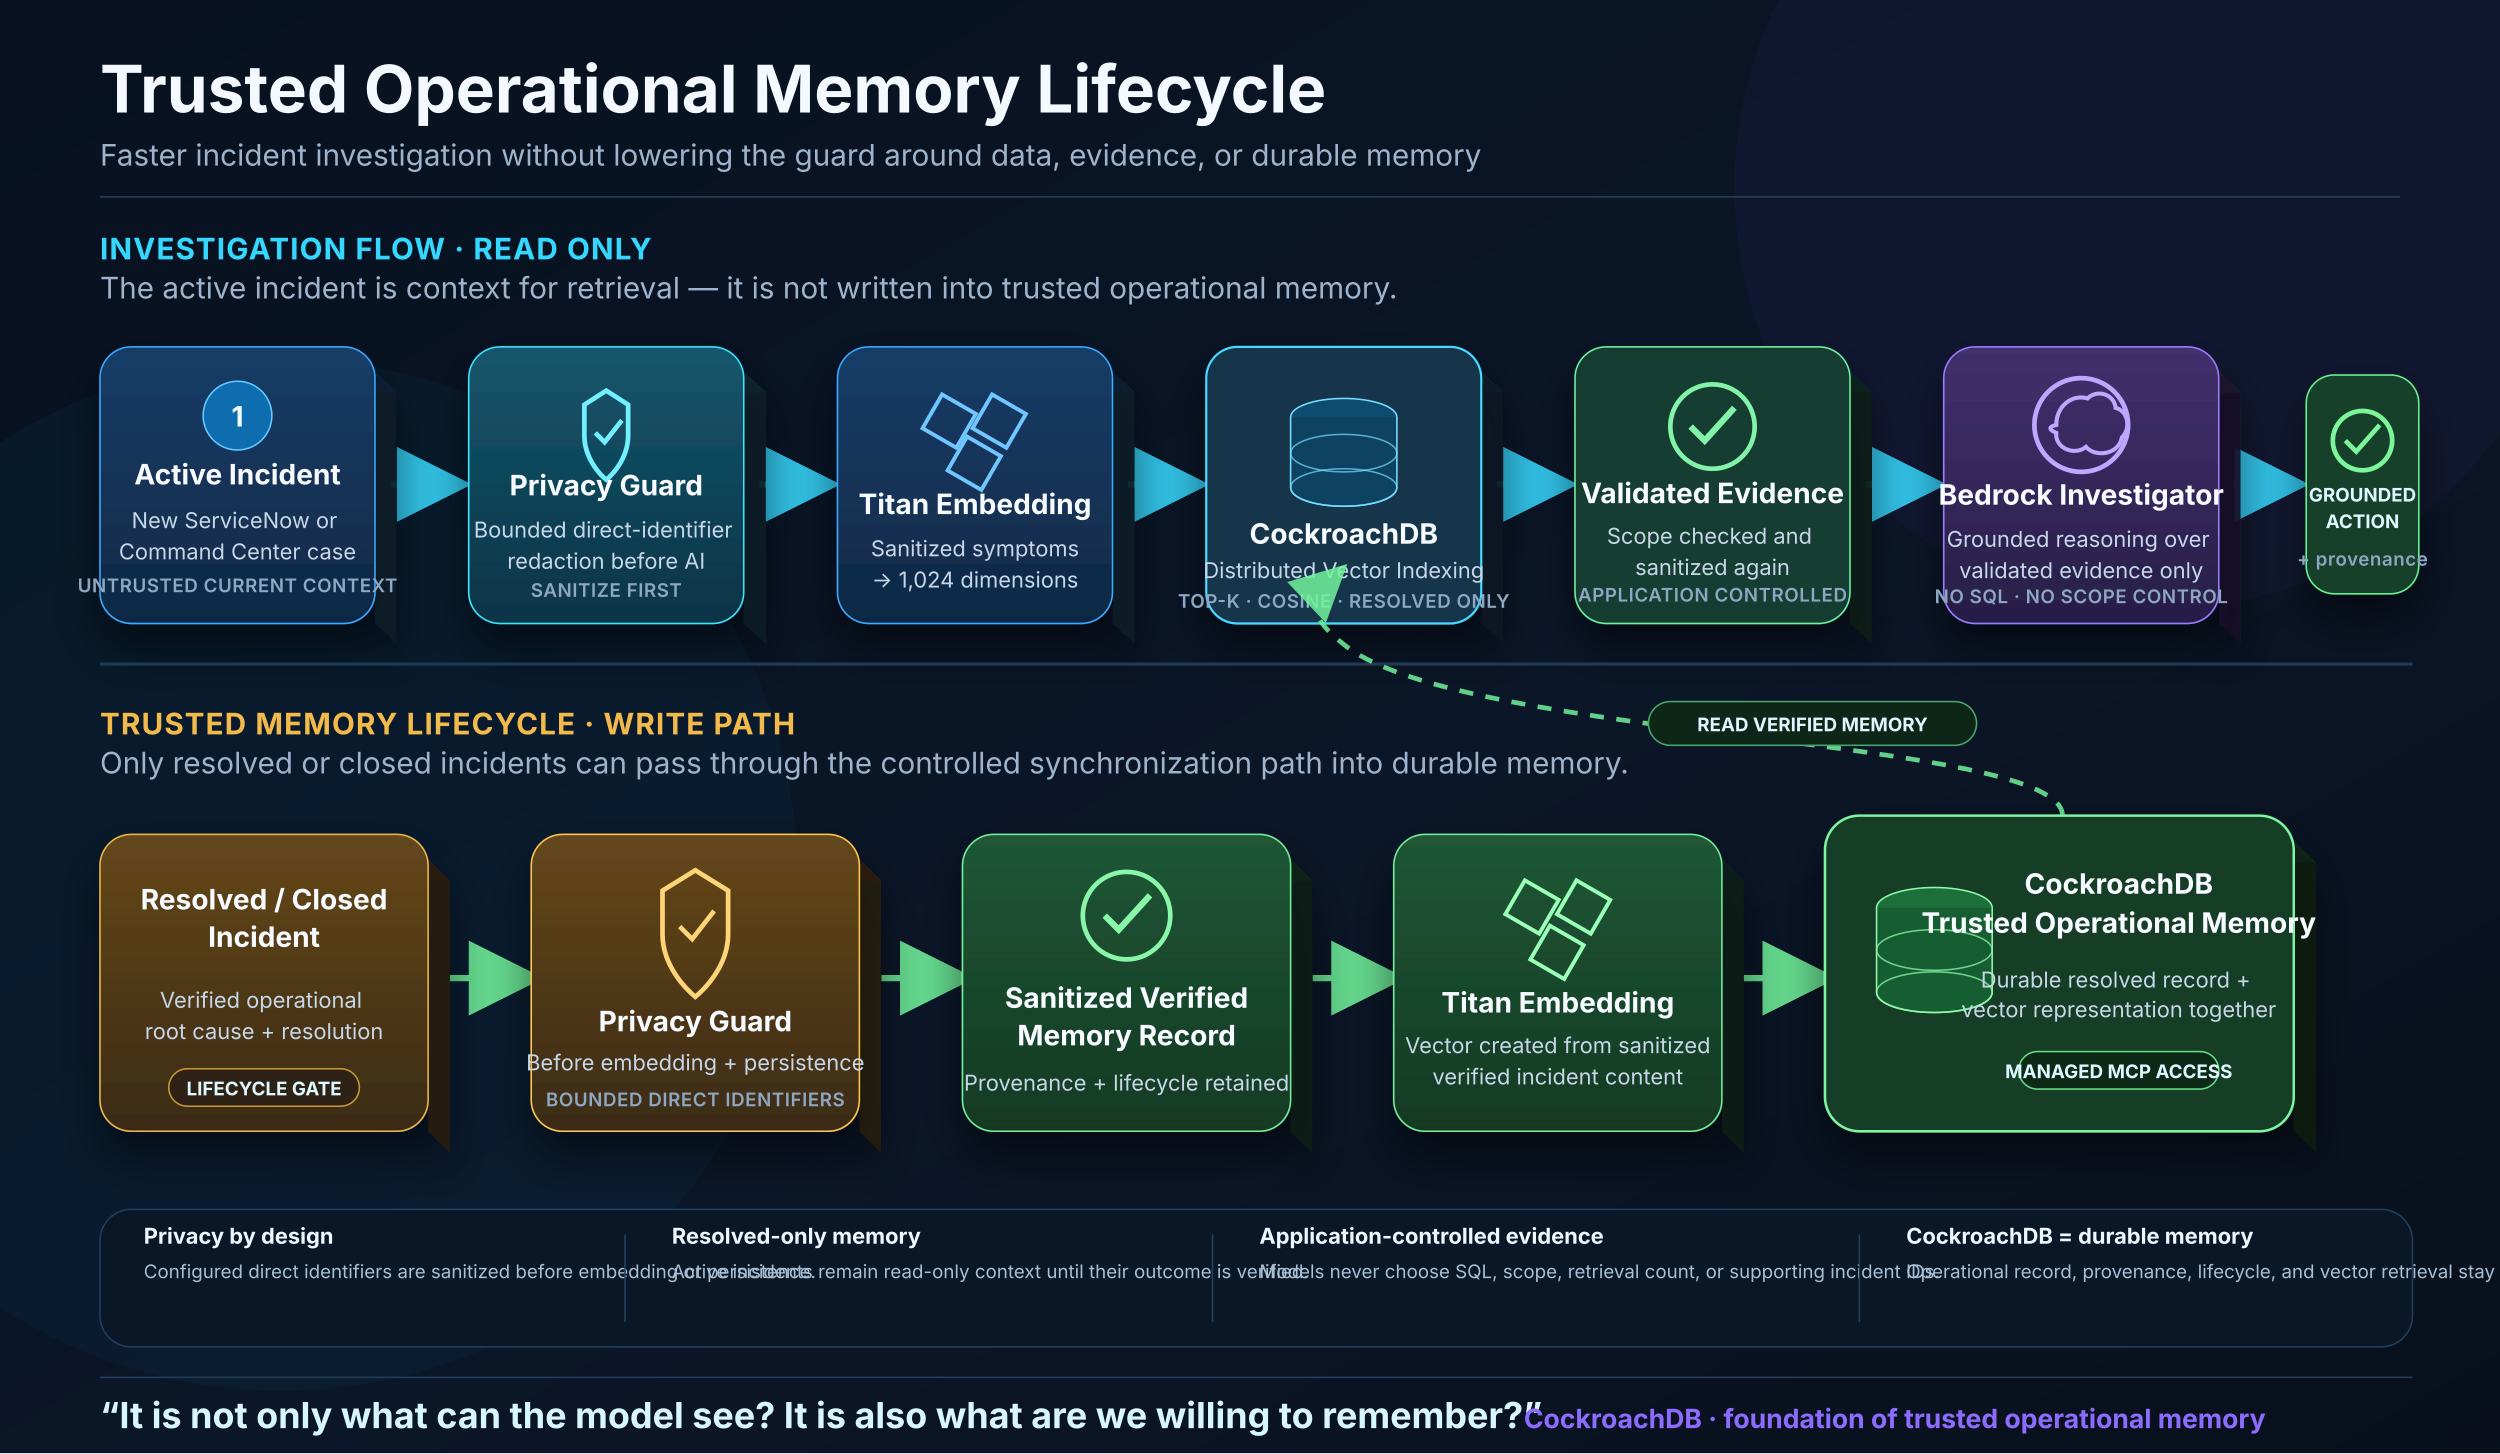
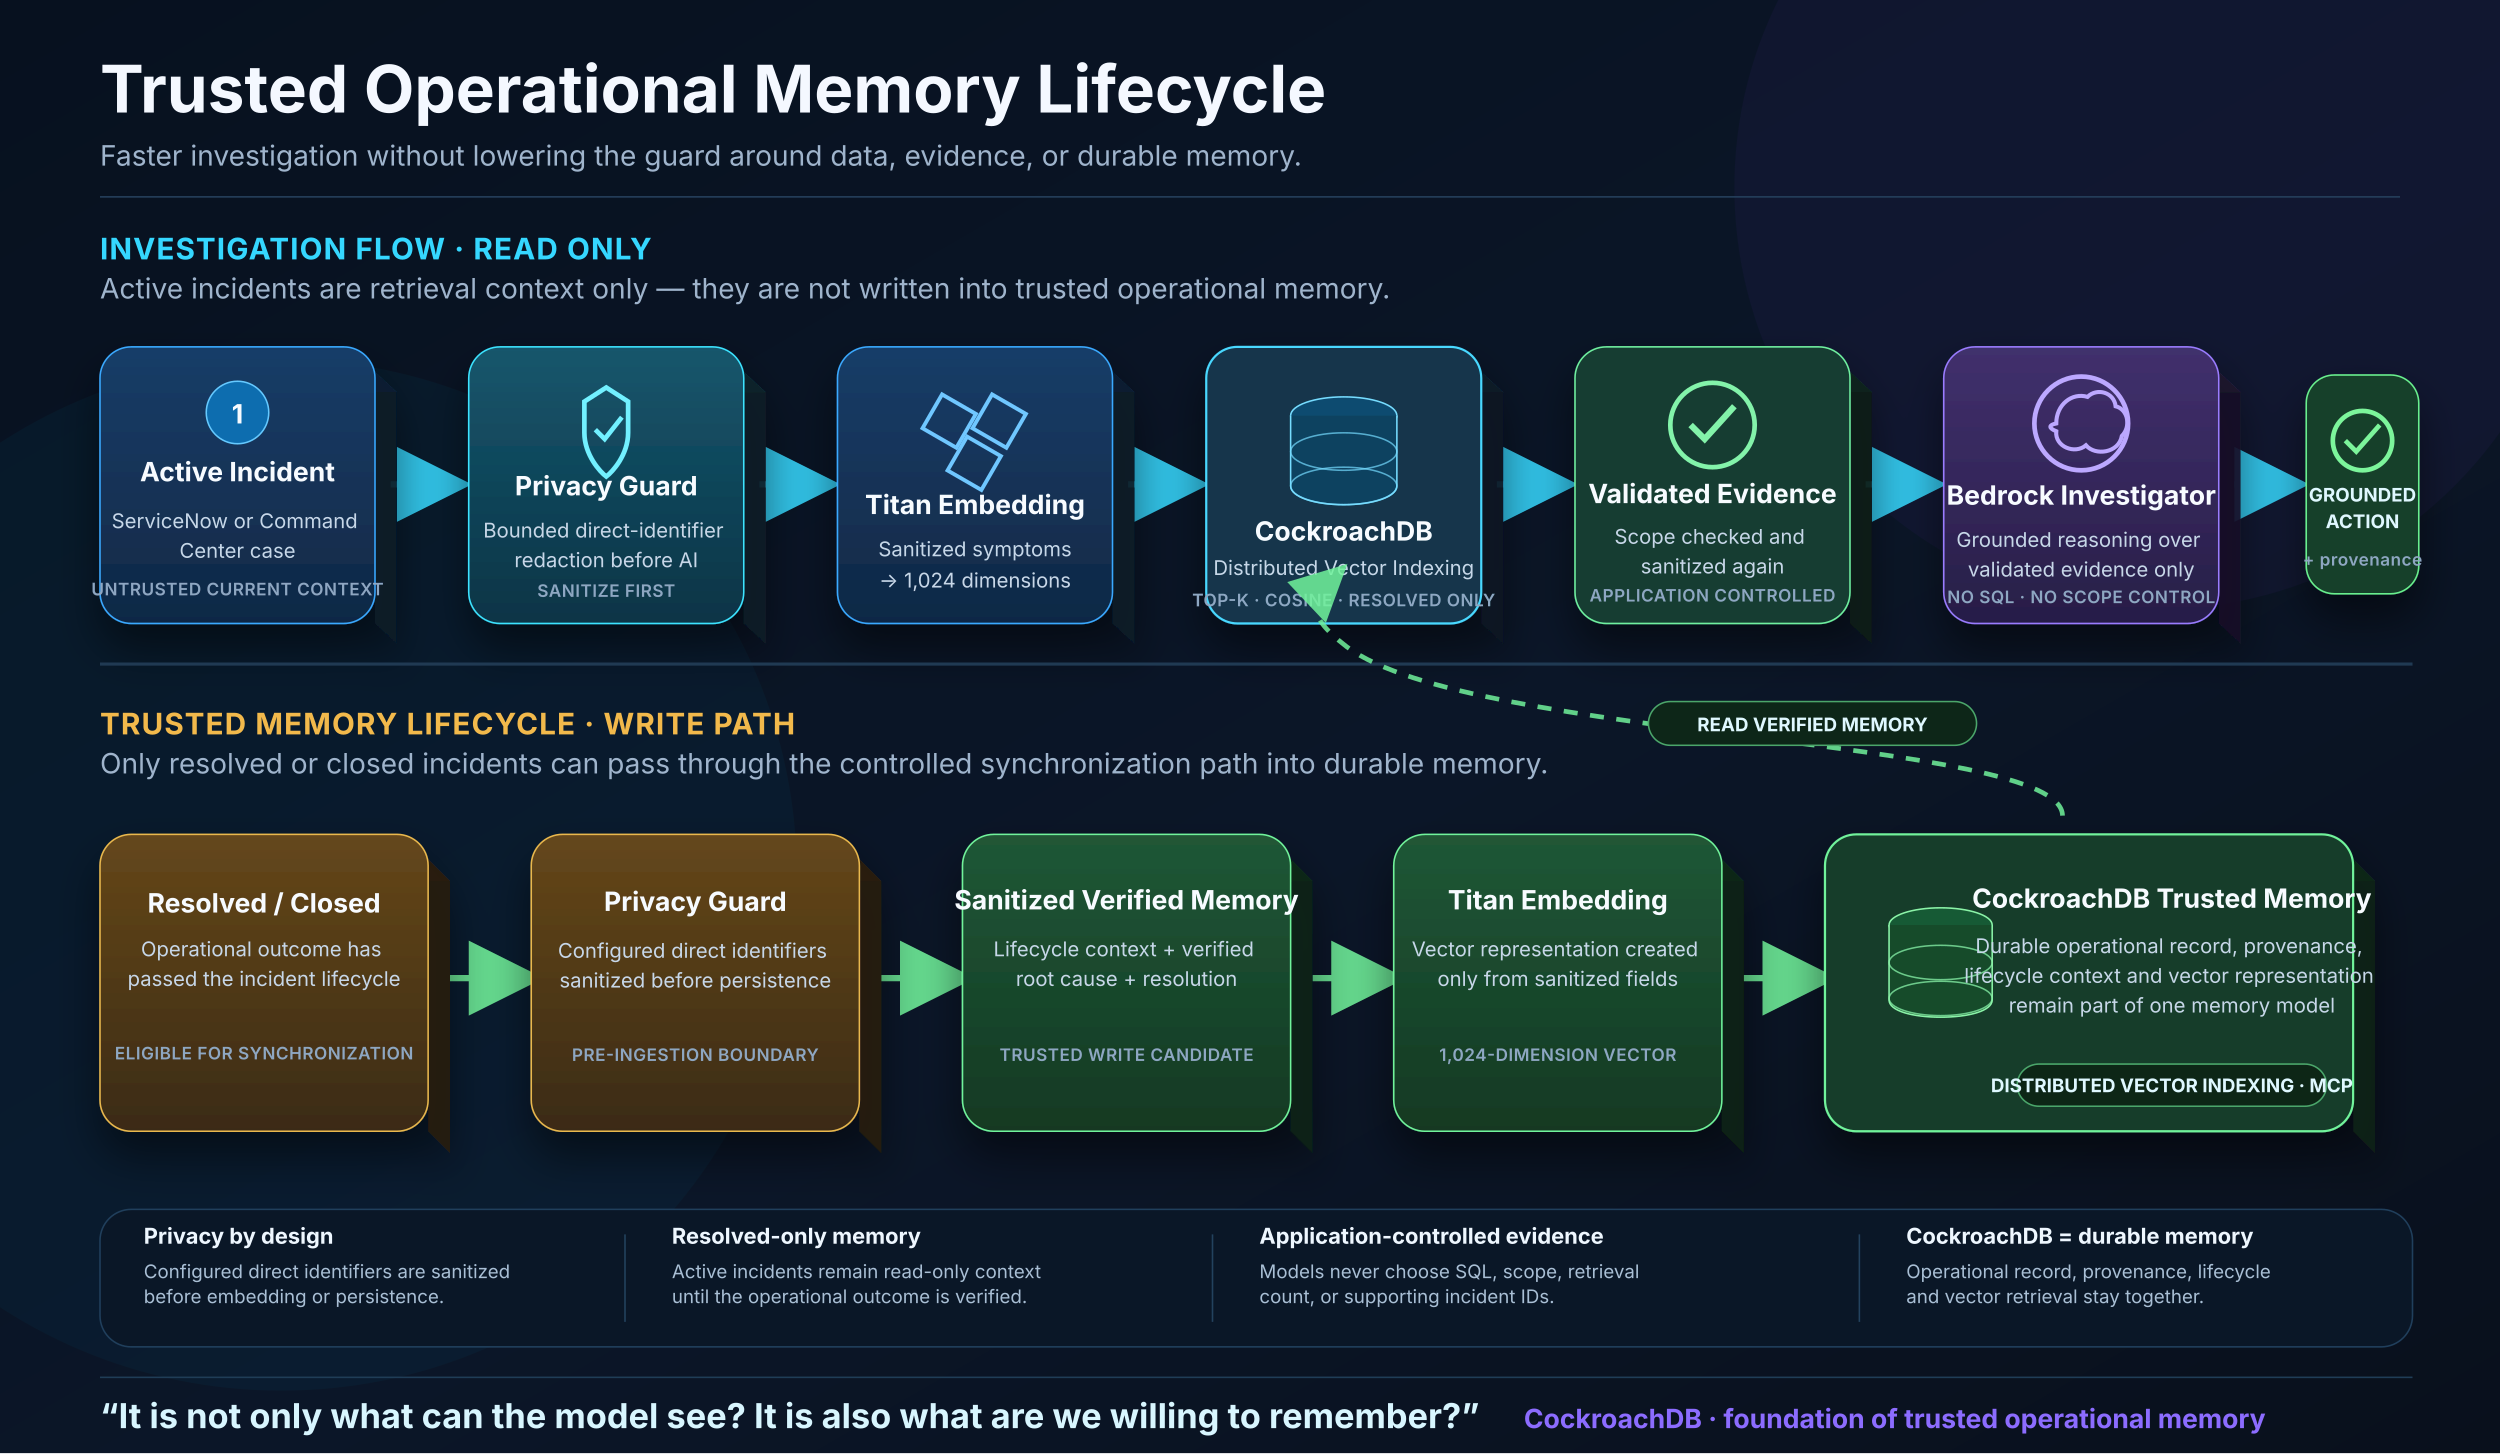
<svg xmlns="http://www.w3.org/2000/svg" width="1600" height="930" viewBox="0 0 1600 930" role="img" aria-labelledby="title desc">
  <defs>
    <linearGradient id="bg" x1="0" y1="0" x2="1" y2="1">
      <stop offset="0" stop-color="#07111f" />
      <stop offset="0.55" stop-color="#0b1628" />
      <stop offset="1" stop-color="#09101c" />
    </linearGradient>
    <linearGradient id="blue" x1="0" y1="0" x2="0" y2="1">
      <stop offset="0" stop-color="#173d68" />
      <stop offset="1" stop-color="#102845" />
    </linearGradient>
    <linearGradient id="cyan" x1="0" y1="0" x2="0" y2="1">
      <stop offset="0" stop-color="#14566c" />
      <stop offset="1" stop-color="#0d3446" />
    </linearGradient>
    <linearGradient id="amber" x1="0" y1="0" x2="0" y2="1">
      <stop offset="0" stop-color="#65471a" />
      <stop offset="1" stop-color="#3b2b16" />
    </linearGradient>
    <linearGradient id="green" x1="0" y1="0" x2="0" y2="1">
      <stop offset="0" stop-color="#205736" />
      <stop offset="1" stop-color="#123923" />
    </linearGradient>
    <linearGradient id="purple" x1="0" y1="0" x2="0" y2="1">
      <stop offset="0" stop-color="#41306d" />
      <stop offset="1" stop-color="#271e47" />
    </linearGradient>
-     <filter id="shadow" x="-30%" y="-30%" width="160%" height="180%">
-       <feDropShadow dx="0" dy="16" stdDeviation="14" flood-color="#000" flood-opacity="0.5" />
-     </filter>
-     <filter id="glow" x="-50%" y="-50%" width="200%" height="200%">
-       <feGaussianBlur stdDeviation="5" result="b" />
-       <feMerge>
-         <feMergeNode in="b" />
-         <feMergeNode in="SourceGraphic" />
-       </feMerge>
+     <filter id="shadow" x="-30%" y="-30%" width="170%" height="190%">
+       <feDropShadow dx="0" dy="16" stdDeviation="14" flood-color="#000" flood-opacity="0.48" />
    </filter>
    <marker id="arrowCyan" markerWidth="12" markerHeight="12" refX="10" refY="6" orient="auto">
      <path d="M0,0 L12,6 L0,12 z" fill="#36d9ff" />
    </marker>
    <marker id="arrowGreen" markerWidth="12" markerHeight="12" refX="10" refY="6" orient="auto">
      <path d="M0,0 L12,6 L0,12 z" fill="#71f39b" />
    </marker>
    <style>
      .title{font:700 42px Inter,Segoe UI,Arial,sans-serif;fill:#f4f8ff}
-       .subtitle{font:400 19px Inter,Segoe UI,Arial,sans-serif;fill:#9fb4cc}
+       .subtitle{font:400 18px Inter,Segoe UI,Arial,sans-serif;fill:#9fb4cc}
      .lane{font:700 19px Inter,Segoe UI,Arial,sans-serif;letter-spacing:.7px}
-       .cardTitle{font:700 18px Inter,Segoe UI,Arial,sans-serif;fill:#f7fbff;text-anchor:middle}
-       .cardBody{font:400 14px Inter,Segoe UI,Arial,sans-serif;fill:#c7d7e8;text-anchor:middle}
-       .micro{font:600 12px Inter,Segoe UI,Arial,sans-serif;fill:#8ea7c2;text-anchor:middle;letter-spacing:.35px}
+       .cardTitle{font:700 17px Inter,Segoe UI,Arial,sans-serif;fill:#f7fbff;text-anchor:middle}
+       .cardBody{font:400 13px Inter,Segoe UI,Arial,sans-serif;fill:#c7d7e8;text-anchor:middle}
+       .micro{font:600 11px Inter,Segoe UI,Arial,sans-serif;fill:#8ea7c2;text-anchor:middle;letter-spacing:.3px}
      .pill{font:700 12px Inter,Segoe UI,Arial,sans-serif;fill:#dff8ff;text-anchor:middle}
      .principleTitle{font:700 14px Inter,Segoe UI,Arial,sans-serif;fill:#eef7ff}
      .principleBody{font:400 12px Inter,Segoe UI,Arial,sans-serif;fill:#a9bfd5}
-       .quote{font:700 23px Inter,Segoe UI,Arial,sans-serif;fill:#d8f6ff}
+       .quote{font:700 22px Inter,Segoe UI,Arial,sans-serif;fill:#d8f6ff}
    </style>
  </defs>
  <rect width="1600" height="930" fill="url(#bg)" />
  <circle cx="1380" cy="120" r="270" fill="#3a1f7a" opacity="0.12" />
  <circle cx="180" cy="560" r="330" fill="#006b86" opacity="0.08" />
  <text x="64" y="72" class="title">Trusted Operational Memory Lifecycle</text>
-   <text x="64" y="106" class="subtitle">Faster incident investigation without lowering the guard around data, evidence, or durable memory</text>
+   <text x="64" y="106" class="subtitle">Faster investigation without lowering the guard around data, evidence, or durable memory.</text>
  <line x1="64" y1="126" x2="1536" y2="126" stroke="#25405c" />
  <text x="64" y="166" class="lane" fill="#35d7ff">INVESTIGATION FLOW · READ ONLY</text>
-   <text x="64" y="191" class="subtitle">The active incident is context for retrieval — it is not written into trusted operational memory.</text>
+   <text x="64" y="191" class="subtitle">Active incidents are retrieval context only — they are not written into trusted operational memory.</text>
  <g stroke="#36d9ff" stroke-width="4" fill="none" marker-end="url(#arrowCyan)" opacity="0.88">
    <path d="M250 310 H294" />
    <path d="M486 310 H530" />
    <path d="M722 310 H766" />
    <path d="M958 310 H1002" />
    <path d="M1194 310 H1238" />
    <path d="M1430 310 H1470" />
  </g>
  <g filter="url(#shadow)">
    <g transform="translate(64 222)">
      <polygon points="12,16 176,16 190,29 26,29" fill="#1b517e" opacity=".55" />
      <polygon points="176,16 190,29 190,190 176,177" fill="#071a2b" opacity=".9" />
-       <rect x="0" y="0" width="176" height="177" rx="20" fill="url(#blue)" stroke="#3aa9ff" />
-       <circle cx="88" cy="44" r="22" fill="#0d6daf" stroke="#65c9ff" />
-       <text x="88" y="51" class="cardTitle">1</text>
-       <text x="88" y="88" class="cardTitle">Active Incident</text>
+       <rect width="176" height="177" rx="20" fill="url(#blue)" stroke="#3aa9ff" />
+       <circle cx="88" cy="42" r="20" fill="#0d6daf" stroke="#65c9ff" />
+       <text x="88" y="49" class="cardTitle">1</text>
+       <text x="88" y="86" class="cardTitle">Active Incident</text>
      <text x="88" y="116" class="cardBody">
-         <tspan x="88">New ServiceNow or</tspan>
-         <tspan x="88" dy="20">Command Center case</tspan>
-       </text>
-       <text x="88" y="157" class="micro">UNTRUSTED CURRENT CONTEXT</text>
+         <tspan x="88">ServiceNow or Command</tspan>
+         <tspan x="88" dy="19">Center case</tspan>
+       </text>
+       <text x="88" y="159" class="micro">UNTRUSTED CURRENT CONTEXT</text>
    </g>
    <g transform="translate(300 222)">
      <polygon points="12,16 176,16 190,29 26,29" fill="#1d6774" opacity=".6" />
      <polygon points="176,16 190,29 190,190 176,177" fill="#071f27" opacity=".9" />
      <rect width="176" height="177" rx="20" fill="url(#cyan)" stroke="#3ce3ff" />
-       <path d="M74 37 l14 -9 14 9 v20 c0 14 -10 25 -14 28 -4 -3 -14 -14 -14 -28z" fill="none" stroke="#72f0ff" stroke-width="3" />
-       <path d="M81 55 l6 6 11 -14" fill="none" stroke="#72f0ff" stroke-width="3" />
+       <path d="M74 35 l14 -9 14 9 v20 c0 14 -10 25 -14 28 -4 -3 -14 -14 -14 -28z" fill="none" stroke="#72f0ff" stroke-width="3" />
+       <path d="M81 53 l6 6 11 -14" fill="none" stroke="#72f0ff" stroke-width="3" />
      <text x="88" y="95" class="cardTitle">Privacy Guard</text>
      <text x="88" y="122" class="cardBody">
        <tspan x="88">Bounded direct-identifier</tspan>
-         <tspan x="88" dy="20">redaction before AI</tspan>
+         <tspan x="88" dy="19">redaction before AI</tspan>
      </text>
      <text x="88" y="160" class="micro">SANITIZE FIRST</text>
    </g>
    <g transform="translate(536 222)">
      <polygon points="12,16 176,16 190,29 26,29" fill="#1b517e" opacity=".55" />
      <polygon points="176,16 190,29 190,190 176,177" fill="#071a2b" opacity=".9" />
      <rect width="176" height="177" rx="20" fill="url(#blue)" stroke="#3aa9ff" />
      <g fill="none" stroke="#6fc7ff" stroke-width="2.5">
        <rect x="59" y="35" width="25" height="25" transform="rotate(30 71.5 47.5)" />
        <rect x="91" y="35" width="25" height="25" transform="rotate(30 103.5 47.5)" />
        <rect x="75" y="62" width="25" height="25" transform="rotate(30 87.5 74.5)" />
      </g>
      <text x="88" y="107" class="cardTitle">Titan Embedding</text>
      <text x="88" y="134" class="cardBody">Sanitized symptoms</text>
      <text x="88" y="154" class="cardBody">→ 1,024 dimensions</text>
    </g>
    <g transform="translate(772 222)">
      <polygon points="12,16 176,16 190,29 26,29" fill="#234d67" opacity=".7" />
      <polygon points="176,16 190,29 190,190 176,177" fill="#071824" opacity=".9" />
      <rect width="176" height="177" rx="20" fill="#12364b" stroke="#4ad8ff" stroke-width="1.4" />
-       <ellipse cx="88" cy="45" rx="34" ry="12" fill="#114c70" stroke="#76dcff" />
-       <path d="M54 45v45c0 7 15 12 34 12s34-5 34-12V45" fill="#0d4261" stroke="#76dcff" />
-       <ellipse cx="88" cy="68" rx="34" ry="12" fill="none" stroke="#76dcff" opacity=".7" />
-       <ellipse cx="88" cy="90" rx="34" ry="12" fill="none" stroke="#76dcff" opacity=".7" />
-       <text x="88" y="126" class="cardTitle">CockroachDB</text>
-       <text x="88" y="148" class="cardBody">Distributed Vector Indexing</text>
-       <text x="88" y="167" class="micro">TOP-K · COSINE · RESOLVED ONLY</text>
+       <ellipse cx="88" cy="44" rx="34" ry="12" fill="#114c70" stroke="#76dcff" />
+       <path d="M54 44v45c0 7 15 12 34 12s34-5 34-12V44" fill="#0d4261" stroke="#76dcff" />
+       <ellipse cx="88" cy="67" rx="34" ry="12" fill="none" stroke="#76dcff" opacity=".7" />
+       <ellipse cx="88" cy="89" rx="34" ry="12" fill="none" stroke="#76dcff" opacity=".7" />
+       <text x="88" y="124" class="cardTitle">CockroachDB</text>
+       <text x="88" y="146" class="cardBody">Distributed Vector Indexing</text>
+       <text x="88" y="166" class="micro">TOP-K · COSINE · RESOLVED ONLY</text>
    </g>
    <g transform="translate(1008 222)">
      <polygon points="12,16 176,16 190,29 26,29" fill="#1f5f4a" opacity=".6" />
      <polygon points="176,16 190,29 190,190 176,177" fill="#081e18" opacity=".9" />
      <rect width="176" height="177" rx="20" fill="#163d32" stroke="#6ff0a0" />
-       <circle cx="88" cy="51" r="27" fill="none" stroke="#83f3aa" stroke-width="3" />
-       <path d="M74 51 l9 9 19 -21" fill="none" stroke="#83f3aa" stroke-width="4" />
+       <circle cx="88" cy="50" r="27" fill="none" stroke="#83f3aa" stroke-width="3" />
+       <path d="M74 50 l9 9 19 -21" fill="none" stroke="#83f3aa" stroke-width="4" />
      <text x="88" y="100" class="cardTitle">Validated Evidence</text>
      <text x="88" y="126" class="cardBody">
        <tspan x="88">Scope checked and</tspan>
-         <tspan x="88" dy="20">sanitized again</tspan>
+         <tspan x="88" dy="19">sanitized again</tspan>
      </text>
      <text x="88" y="163" class="micro">APPLICATION CONTROLLED</text>
    </g>
    <g transform="translate(1244 222)">
      <polygon points="12,16 176,16 190,29 26,29" fill="#4b387b" opacity=".65" />
      <polygon points="176,16 190,29 190,190 176,177" fill="#171126" opacity=".9" />
      <rect width="176" height="177" rx="20" fill="url(#purple)" stroke="#9a7cff" />
-       <circle cx="88" cy="50" r="30" fill="none" stroke="#bca8ff" stroke-width="3" />
-       <path d="M72 50c0-12 10-20 20-17 6-6 17-3 18 6 8 2 10 13 4 19-2 11-17 13-23 6-7 6-20 1-19-9-5-2-5-4 0-5z" fill="none" stroke="#bca8ff" stroke-width="2.6" />
+       <circle cx="88" cy="49" r="30" fill="none" stroke="#bca8ff" stroke-width="3" />
+       <path d="M72 49c0-12 10-20 20-17 6-6 17-3 18 6 8 2 10 13 4 19-2 11-17 13-23 6-7 6-20 1-19-9-5-2-5-4 0-5z" fill="none" stroke="#bca8ff" stroke-width="2.6" />
      <text x="88" y="101" class="cardTitle">Bedrock Investigator</text>
      <text x="88" y="128" class="cardBody">
        <tspan x="88">Grounded reasoning over</tspan>
-         <tspan x="88" dy="20">validated evidence only</tspan>
+         <tspan x="88" dy="19">validated evidence only</tspan>
      </text>
      <text x="88" y="164" class="micro">NO SQL · NO SCOPE CONTROL</text>
    </g>
    <g transform="translate(1476 240)">
      <rect width="72" height="140" rx="18" fill="#173f2a" stroke="#69f08e" />
      <circle cx="36" cy="42" r="19" fill="none" stroke="#7cf59b" stroke-width="3" />
      <path d="M25 42 l7 7 15 -17" fill="none" stroke="#7cf59b" stroke-width="3" />
      <text x="36" y="81" class="pill">GROUNDED</text>
      <text x="36" y="98" class="pill">ACTION</text>
      <text x="36" y="122" class="micro">+ provenance</text>
    </g>
  </g>
  <rect x="64" y="424" width="1480" height="2" fill="#203a53" />
  <text x="64" y="470" class="lane" fill="#f2b94b">TRUSTED MEMORY LIFECYCLE · WRITE PATH</text>
  <text x="64" y="495" class="subtitle">Only resolved or closed incidents can pass through the controlled synchronization path into durable memory.</text>
  <g stroke="#71f39b" stroke-width="4" fill="none" marker-end="url(#arrowGreen)" opacity="0.88">
    <path d="M288 626 H340" />
    <path d="M564 626 H616" />
    <path d="M840 626 H892" />
    <path d="M1116 626 H1168" />
  </g>
  <g filter="url(#shadow)">
    <g transform="translate(64 534)">
      <polygon points="14,16 210,16 224,30 28,30" fill="#76531e" opacity=".55" />
      <polygon points="210,16 224,30 224,204 210,190" fill="#251b0f" opacity=".9" />
      <rect width="210" height="190" rx="20" fill="url(#amber)" stroke="#e9b84e" />
-       <text x="105" y="48" class="cardTitle">Resolved / Closed</text>
-       <text x="105" y="72" class="cardTitle">Incident</text>
-       <text x="105" y="111" class="cardBody">
-         <tspan x="105">Verified operational</tspan>
-         <tspan x="105" dy="20">root cause + resolution</tspan>
-       </text>
-       <rect x="44" y="150" width="122" height="24" rx="12" fill="#2e2416" stroke="#c99536" />
-       <text x="105" y="167" class="pill">LIFECYCLE GATE</text>
+       <text x="105" y="50" class="cardTitle">Resolved / Closed</text>
+       <text x="105" y="78" class="cardBody">
+         <tspan x="105">Operational outcome has</tspan>
+         <tspan x="105" dy="19">passed the incident lifecycle</tspan>
+       </text>
+       <text x="105" y="144" class="micro">ELIGIBLE FOR SYNCHRONIZATION</text>
    </g>
    <g transform="translate(340 534)">
-       <polygon points="14,16 210,16 224,30 28,30" fill="#7b5517" opacity=".6" />
-       <polygon points="210,16 224,30 224,204 210,190" fill="#24190c" opacity=".9" />
-       <rect width="210" height="190" rx="20" fill="url(#amber)" stroke="#ffc653" />
-       <path d="M84 36 l21 -13 21 13v28c0 20-15 35-21 40-6-5-21-20-21-40z" fill="none" stroke="#ffd477" stroke-width="3" />
-       <path d="M95 59 l8 8 14 -18" fill="none" stroke="#ffd477" stroke-width="3" />
-       <text x="105" y="126" class="cardTitle">Privacy Guard</text>
-       <text x="105" y="151" class="cardBody">Before embedding + persistence</text>
-       <text x="105" y="174" class="micro">BOUNDED DIRECT IDENTIFIERS</text>
+       <polygon points="14,16 210,16 224,30 28,30" fill="#76531e" opacity=".55" />
+       <polygon points="210,16 224,30 224,204 210,190" fill="#251b0f" opacity=".9" />
+       <rect width="210" height="190" rx="20" fill="url(#amber)" stroke="#e9b84e" />
+       <text x="105" y="49" class="cardTitle">Privacy Guard</text>
+       <text x="105" y="79" class="cardBody">
+         <tspan x="105">Configured direct identifiers</tspan>
+         <tspan x="105" dy="19">sanitized before persistence</tspan>
+       </text>
+       <text x="105" y="145" class="micro">PRE-INGESTION BOUNDARY</text>
    </g>
    <g transform="translate(616 534)">
-       <polygon points="14,16 210,16 224,30 28,30" fill="#1f5e3b" opacity=".6" />
-       <polygon points="210,16 224,30 224,204 210,190" fill="#091f15" opacity=".9" />
-       <rect width="210" height="190" rx="20" fill="url(#green)" stroke="#74ee9a" />
-       <circle cx="105" cy="52" r="28" fill="none" stroke="#8af6aa" stroke-width="3" />
-       <path d="M91 52 l9 9 20 -22" fill="none" stroke="#8af6aa" stroke-width="4" />
-       <text x="105" y="111" class="cardTitle">Sanitized Verified</text>
-       <text x="105" y="135" class="cardTitle">Memory Record</text>
-       <text x="105" y="164" class="cardBody">Provenance + lifecycle retained</text>
+       <polygon points="14,16 210,16 224,30 28,30" fill="#275c3b" opacity=".55" />
+       <polygon points="210,16 224,30 224,204 210,190" fill="#0b2416" opacity=".9" />
+       <rect width="210" height="190" rx="20" fill="url(#green)" stroke="#71f39b" />
+       <text x="105" y="48" class="cardTitle">Sanitized Verified Memory</text>
+       <text x="105" y="78" class="cardBody">
+         <tspan x="105">Lifecycle context + verified</tspan>
+         <tspan x="105" dy="19">root cause + resolution</tspan>
+       </text>
+       <text x="105" y="145" class="micro">TRUSTED WRITE CANDIDATE</text>
    </g>
    <g transform="translate(892 534)">
-       <polygon points="14,16 210,16 224,30 28,30" fill="#1c5b47" opacity=".55" />
-       <polygon points="210,16 224,30 224,204 210,190" fill="#091c17" opacity=".9" />
-       <rect width="210" height="190" rx="20" fill="url(#green)" stroke="#74ee9a" />
-       <g fill="none" stroke="#9affb7" stroke-width="2.5">
-         <rect x="76" y="34" width="25" height="25" transform="rotate(30 88.5 46.5)" />
-         <rect x="109" y="34" width="25" height="25" transform="rotate(30 121.5 46.5)" />
-         <rect x="92" y="63" width="25" height="25" transform="rotate(30 104.5 75.5)" />
-       </g>
-       <text x="105" y="114" class="cardTitle">Titan Embedding</text>
-       <text x="105" y="140" class="cardBody">Vector created from sanitized</text>
-       <text x="105" y="160" class="cardBody">verified incident content</text>
-     </g>
-     <g transform="translate(1168 522)">
-       <polygon points="14,16 300,16 314,30 28,30" fill="#245f36" opacity=".7" />
-       <polygon points="300,16 314,30 314,216 300,202" fill="#071c11" opacity=".9" />
-       <rect width="300" height="202" rx="22" fill="#153c25" stroke="#7df5a1" stroke-width="1.6" />
-       <ellipse cx="70" cy="59" rx="37" ry="13" fill="#1c6e3b" stroke="#8df9aa" />
-       <path d="M33 59v54c0 8 17 13 37 13s37-5 37-13V59" fill="#155d32" stroke="#8df9aa" />
-       <ellipse cx="70" cy="86" rx="37" ry="13" fill="none" stroke="#8df9aa" opacity=".75" />
-       <ellipse cx="70" cy="113" rx="37" ry="13" fill="none" stroke="#8df9aa" opacity=".75" />
-       <text x="188" y="50" class="cardTitle">CockroachDB</text>
-       <text x="188" y="75" class="cardTitle">Trusted Operational Memory</text>
-       <text x="188" y="110" class="cardBody">
-         <tspan x="188">Durable resolved record +</tspan>
-         <tspan x="188" dy="19">vector representation together</tspan>
-       </text>
-       <rect x="124" y="151" width="128" height="24" rx="12" fill="#0d2a19" stroke="#62dd86" />
-       <text x="188" y="168" class="pill">MANAGED MCP ACCESS</text>
+       <polygon points="14,16 210,16 224,30 28,30" fill="#275c3b" opacity=".55" />
+       <polygon points="210,16 224,30 224,204 210,190" fill="#0b2416" opacity=".9" />
+       <rect width="210" height="190" rx="20" fill="url(#green)" stroke="#71f39b" />
+       <text x="105" y="48" class="cardTitle">Titan Embedding</text>
+       <text x="105" y="78" class="cardBody">
+         <tspan x="105">Vector representation created</tspan>
+         <tspan x="105" dy="19">only from sanitized fields</tspan>
+       </text>
+       <text x="105" y="145" class="micro">1,024-DIMENSION VECTOR</text>
+     </g>
+     <g transform="translate(1168 534)">
+       <polygon points="14,16 338,16 352,30 28,30" fill="#275c3b" opacity=".55" />
+       <polygon points="338,16 352,30 352,204 338,190" fill="#0b2416" opacity=".9" />
+       <rect width="338" height="190" rx="20" fill="#153e2a" stroke="#71f39b" stroke-width="1.4" />
+       <ellipse cx="74" cy="58" rx="33" ry="11" fill="#175a34" stroke="#8bf4a8" />
+       <path d="M41 58v48c0 7 15 11 33 11s33-4 33-11V58" fill="#124b2c" stroke="#8bf4a8" />
+       <ellipse cx="74" cy="82" rx="33" ry="11" fill="none" stroke="#8bf4a8" opacity=".75" />
+       <ellipse cx="74" cy="105" rx="33" ry="11" fill="none" stroke="#8bf4a8" opacity=".75" />
+       <text x="222" y="47" class="cardTitle">CockroachDB Trusted Memory</text>
+       <text x="222" y="76" class="cardBody">
+         <tspan x="222">Durable operational record, provenance,</tspan>
+         <tspan x="222" dy="19">lifecycle context and vector representation</tspan>
+         <tspan x="222" dy="19">remain part of one memory model</tspan>
+       </text>
+       <rect x="123" y="147" width="198" height="27" rx="14" fill="#0d2618" stroke="#4ba66a" />
+       <text x="222" y="165" class="pill">DISTRIBUTED VECTOR INDEXING · MCP</text>
    </g>
  </g>
  <path d="M1320 522 C1320 472 942 474 862 414 C832 391 840 382 858 365" fill="none" stroke="#70f19a" stroke-width="3" stroke-dasharray="9 8" marker-end="url(#arrowGreen)" opacity=".85" />
  <rect x="1055" y="449" width="210" height="28" rx="14" fill="#0d2618" stroke="#4ba66a" />
  <text x="1160" y="468" class="pill">READ VERIFIED MEMORY</text>
  <rect x="64" y="774" width="1480" height="88" rx="20" fill="#0a1727" stroke="#203f5c" />
  <g transform="translate(92 796)">
    <text class="principleTitle">Privacy by design</text>
-     <text y="22" class="principleBody">Configured direct identifiers are sanitized before embedding or persistence.</text>
+     <text y="22" class="principleBody">
+       <tspan x="0">Configured direct identifiers are sanitized</tspan>
+       <tspan x="0" dy="16">before embedding or persistence.</tspan>
+     </text>
  </g>
  <line x1="400" y1="790" x2="400" y2="846" stroke="#23425e" />
  <g transform="translate(430 796)">
    <text class="principleTitle">Resolved-only memory</text>
-     <text y="22" class="principleBody">Active incidents remain read-only context until their outcome is verified.</text>
+     <text y="22" class="principleBody">
+       <tspan x="0">Active incidents remain read-only context</tspan>
+       <tspan x="0" dy="16">until the operational outcome is verified.</tspan>
+     </text>
  </g>
  <line x1="776" y1="790" x2="776" y2="846" stroke="#23425e" />
  <g transform="translate(806 796)">
    <text class="principleTitle">Application-controlled evidence</text>
-     <text y="22" class="principleBody">Models never choose SQL, scope, retrieval count, or supporting incident IDs.</text>
+     <text y="22" class="principleBody">
+       <tspan x="0">Models never choose SQL, scope, retrieval</tspan>
+       <tspan x="0" dy="16">count, or supporting incident IDs.</tspan>
+     </text>
  </g>
  <line x1="1190" y1="790" x2="1190" y2="846" stroke="#23425e" />
  <g transform="translate(1220 796)">
    <text class="principleTitle">CockroachDB = durable memory</text>
-     <text y="22" class="principleBody">Operational record, provenance, lifecycle, and vector retrieval stay together.</text>
+     <text y="22" class="principleBody">
+       <tspan x="0">Operational record, provenance, lifecycle</tspan>
+       <tspan x="0" dy="16">and vector retrieval stay together.</tspan>
+     </text>
  </g>
  <rect x="64" y="881" width="1480" height="1" fill="#1f3d57" />
  <text x="64" y="914" class="quote">“It is not only what can the model see? It is also what are we willing to remember?”</text>
  <text x="1450" y="914" text-anchor="end" style="font:700 17px Inter,Segoe UI,Arial,sans-serif;fill:#8c6cff">CockroachDB · foundation of trusted operational memory</text>
</svg>
